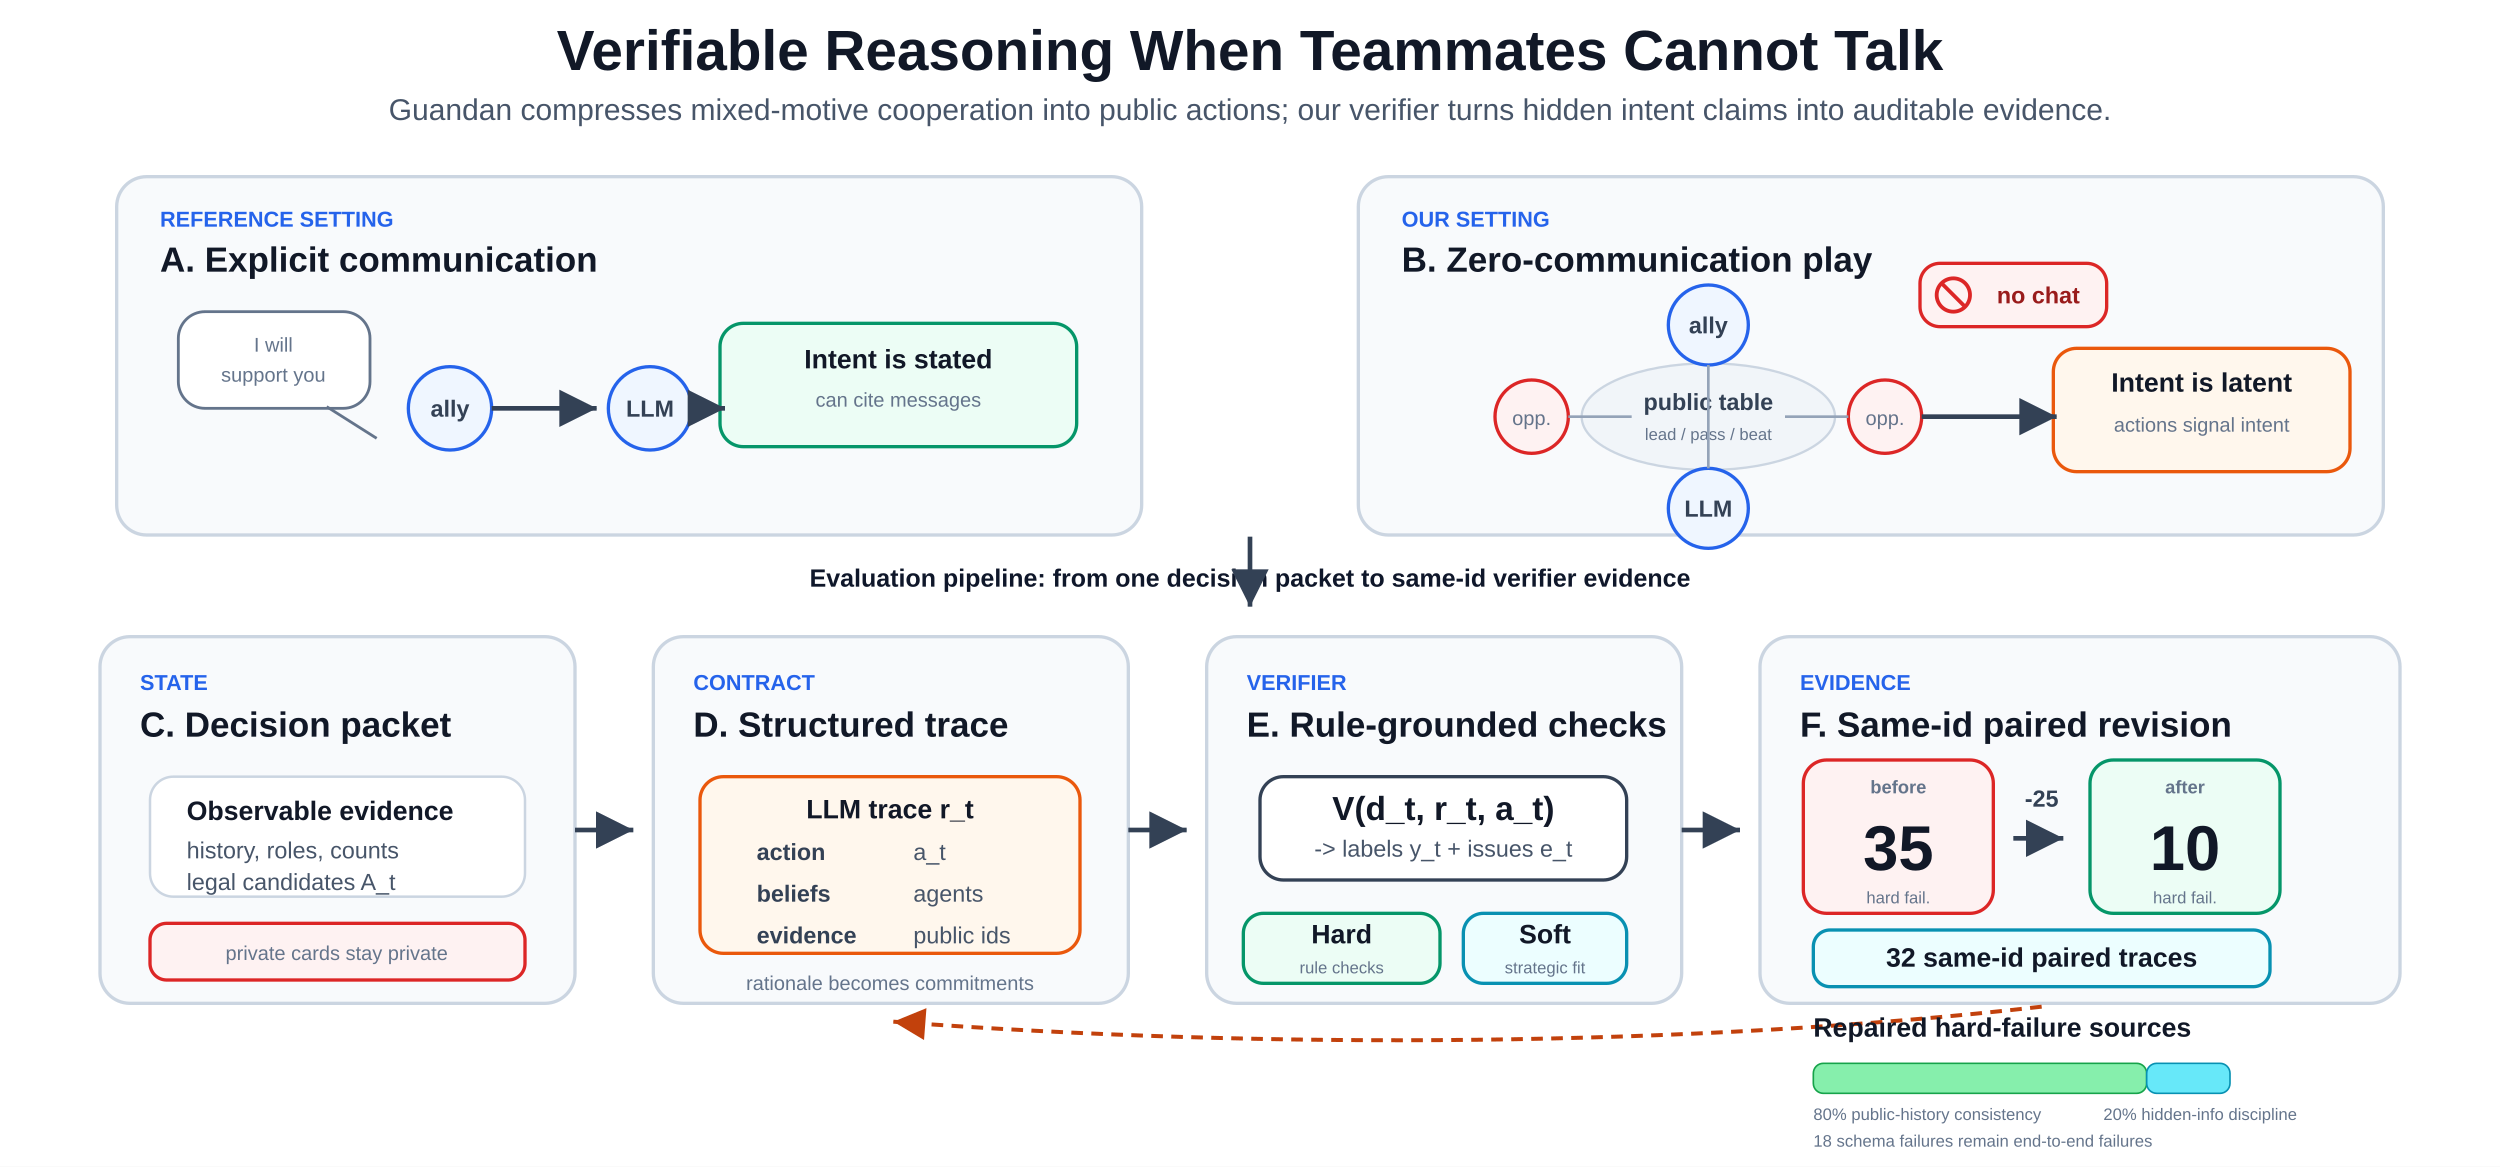
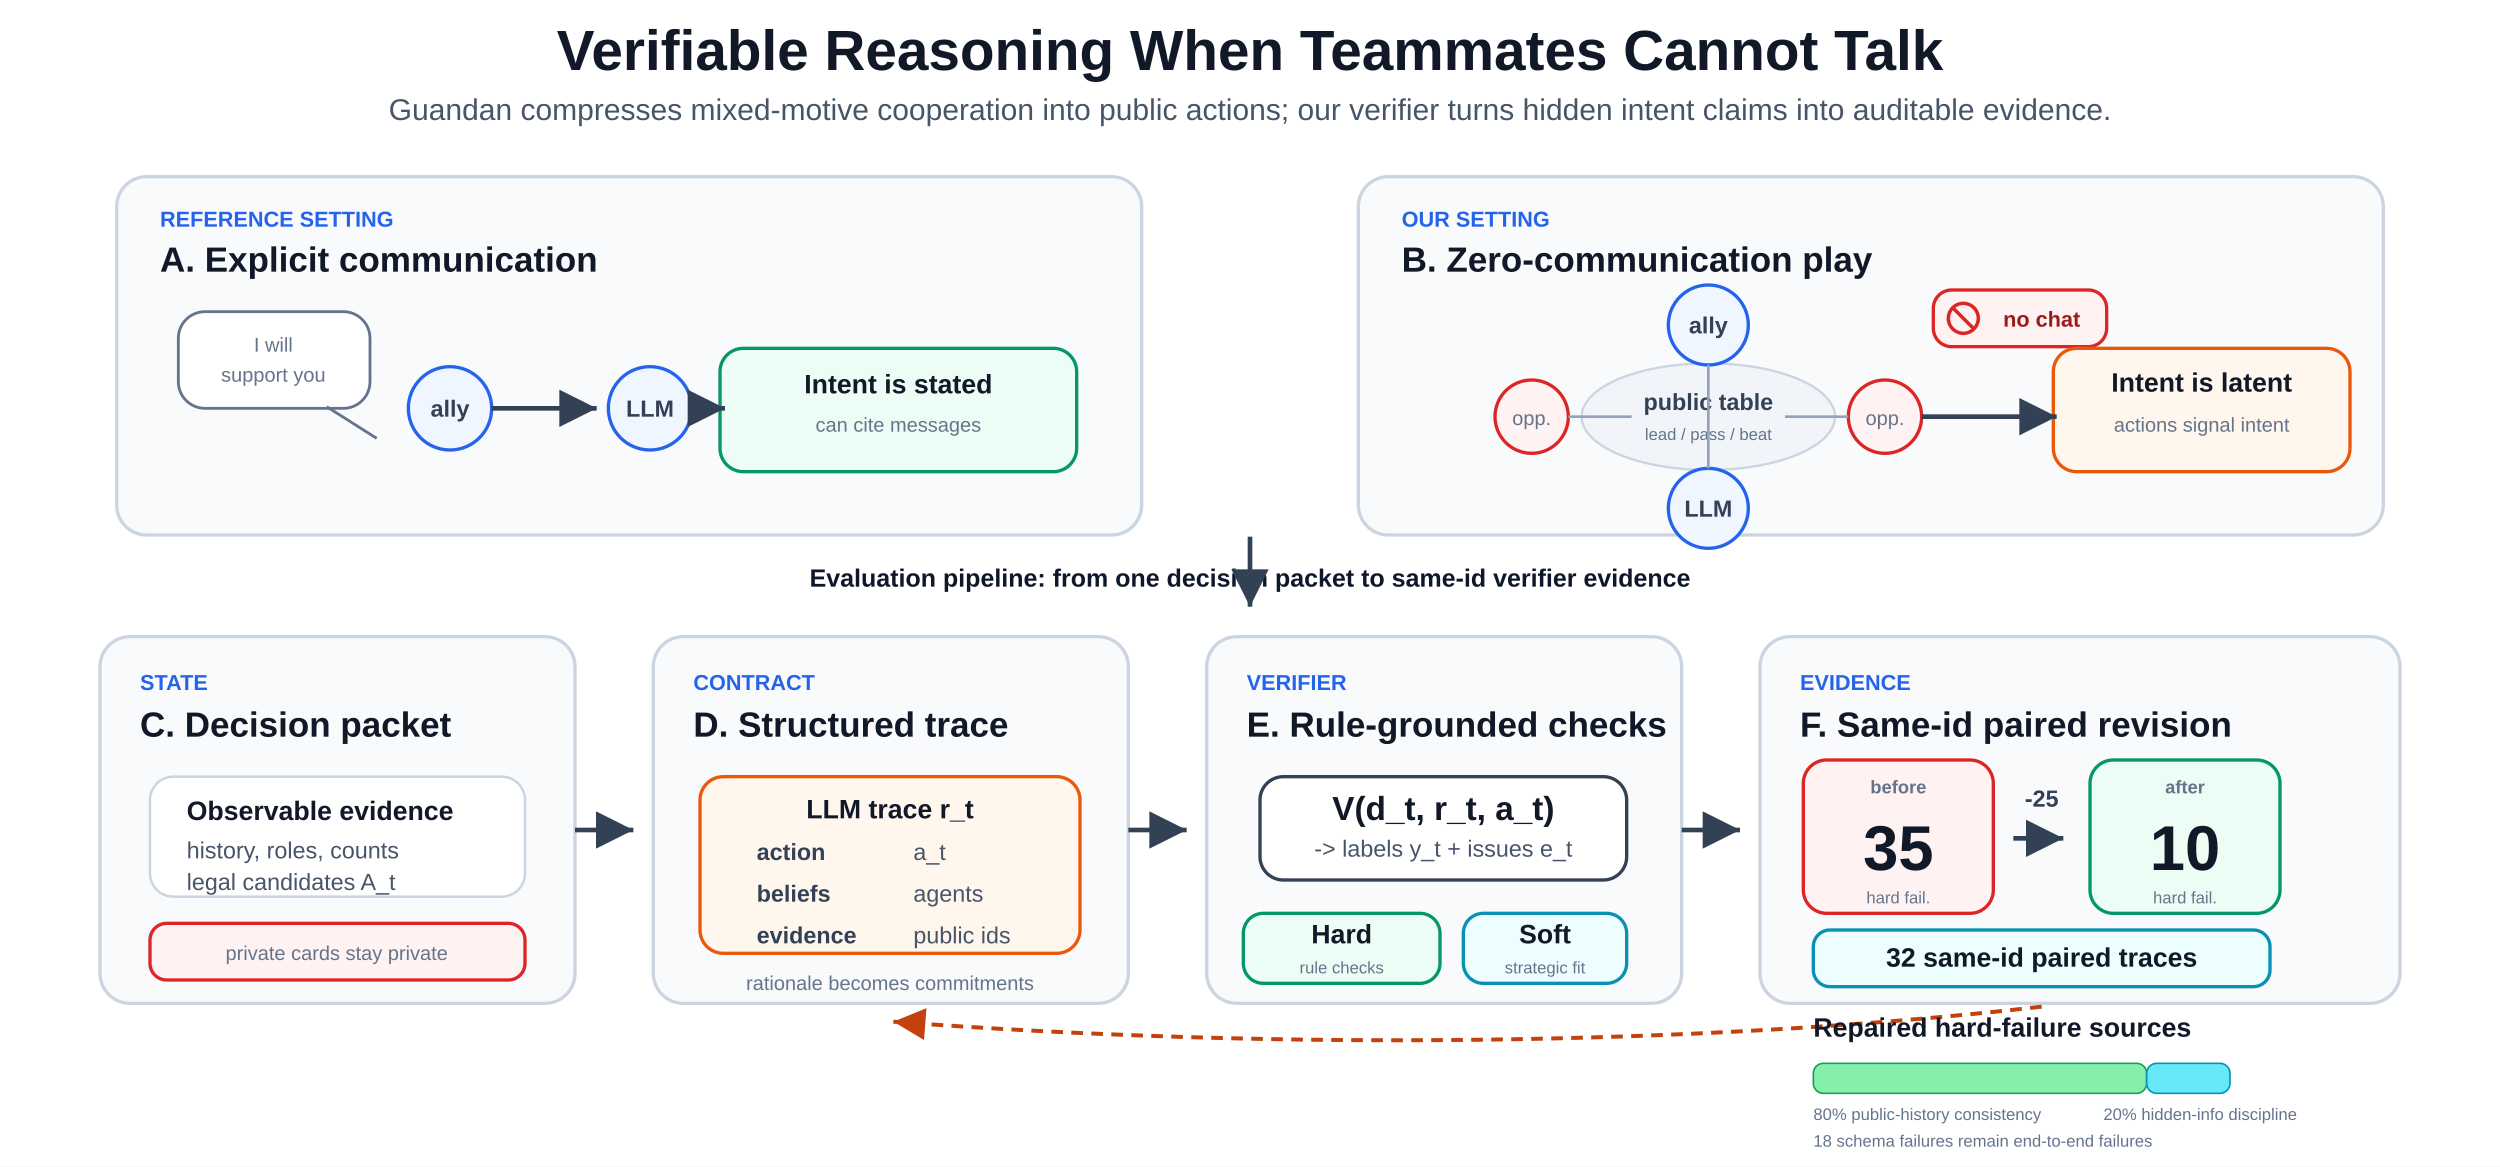
<svg xmlns="http://www.w3.org/2000/svg" width="1500" height="700" viewBox="0 0 1500 700" role="img" aria-labelledby="title desc">
  <defs>
    <marker id="arrow" markerWidth="12" markerHeight="12" refX="10" refY="6" orient="auto" markerUnits="strokeWidth">
      <path d="M2,2 L10,6 L2,10 Z" fill="#334155" />
    </marker>
    <marker id="arrow-orange" markerWidth="12" markerHeight="12" refX="10" refY="6" orient="auto" markerUnits="strokeWidth">
      <path d="M2,2 L10,6 L2,10 Z" fill="#c2410c" />
    </marker>
    <style>
      .title { font: 700 34px Arial, Helvetica, sans-serif; fill: #111827; }
      .subtitle { font: 400 18px Arial, Helvetica, sans-serif; fill: #475569; }
      .kicker { font: 700 13px Arial, Helvetica, sans-serif; fill: #2563eb; letter-spacing: 0; }
      .panel-title { font: 700 21px Arial, Helvetica, sans-serif; fill: #111827; }
      .box-title { font: 700 16px Arial, Helvetica, sans-serif; fill: #111827; }
      .label { font: 700 14px Arial, Helvetica, sans-serif; fill: #334155; }
      .text { font: 400 14px Arial, Helvetica, sans-serif; fill: #475569; }
      .small { font: 400 12px Arial, Helvetica, sans-serif; fill: #64748b; }
      .tiny { font: 400 10px Arial, Helvetica, sans-serif; fill: #64748b; }
      .formula { font: 700 20px Arial, Helvetica, sans-serif; fill: #111827; }
      .bigMetric { font: 700 38px Arial, Helvetica, sans-serif; fill: #111827; }
      .metricTag { font: 700 11px Arial, Helvetica, sans-serif; fill: #64748b; }
      .metricUnit { font: 400 10px Arial, Helvetica, sans-serif; fill: #64748b; }
      .panel { fill: #f8fafc; stroke: #cbd5e1; stroke-width: 2; }
      .subpanel { fill: #ffffff; stroke: #cbd5e1; stroke-width: 1.5; }
      .blue { fill: #eff6ff; stroke: #2563eb; stroke-width: 2; }
      .red { fill: #fef2f2; stroke: #dc2626; stroke-width: 2; }
      .orange { fill: #fff7ed; stroke: #ea580c; stroke-width: 2; }
      .green { fill: #ecfdf5; stroke: #059669; stroke-width: 2; }
      .cyan { fill: #ecfeff; stroke: #0891b2; stroke-width: 2; }
      .gray { fill: #f8fafc; stroke: #64748b; stroke-width: 1.6; }
      .line { stroke: #334155; stroke-width: 2.8; fill: none; marker-end: url(#arrow); }
      .feedback { stroke: #c2410c; stroke-width: 2.4; fill: none; stroke-dasharray: 7 5; marker-end: url(#arrow-orange); }
      .thin { stroke: #94a3b8; stroke-width: 1.6; fill: none; }
      .dashed { stroke: #dc2626; stroke-width: 2; fill: none; stroke-dasharray: 7 5; }
      .cardText { font: 700 13px Arial, Helvetica, sans-serif; fill: #1e40af; }
      .bubble { fill: #ffffff; stroke: #64748b; stroke-width: 1.7; }
      .mutedBand { fill: #f1f5f9; stroke: #cbd5e1; stroke-width: 1.4; }
      .stageLabel { font: 700 15px Arial, Helvetica, sans-serif; fill: #0f172a; }
    </style>
  </defs>
  <rect width="1500" height="700" fill="#ffffff" />
  <text x="750" y="42" text-anchor="middle" class="title">Verifiable Reasoning When Teammates Cannot Talk</text>
  <text x="750" y="72" text-anchor="middle" class="subtitle">Guandan compresses mixed-motive cooperation into public actions; our verifier turns hidden intent claims into auditable evidence.</text>
  <rect x="70" y="106" width="615" height="215" rx="18" class="panel" />
  <text x="96" y="136" class="kicker">REFERENCE SETTING</text>
  <text x="96" y="163" class="panel-title">A. Explicit communication</text>
  <rect x="107" y="187" width="115" height="58" rx="16" class="bubble" />
  <text x="164" y="211" text-anchor="middle" class="small">I will</text>
  <text x="164" y="229" text-anchor="middle" class="small">support you</text>
  <path d="M196,244 L226,263" stroke="#64748b" stroke-width="1.7" fill="none" />
  <circle cx="270" cy="245" r="25" class="blue" />
  <text x="270" y="250" text-anchor="middle" class="label">ally</text>
  <circle cx="390" cy="245" r="25" class="blue" />
  <text x="390" y="250" text-anchor="middle" class="label">LLM</text>
-   <rect x="432" y="194" width="214" height="74" rx="14" class="green" />
-   <text x="539" y="221" text-anchor="middle" class="box-title">Intent is stated</text>
-   <text x="539" y="244" text-anchor="middle" class="small">can cite messages</text>
+   <rect x="432" y="209" width="214" height="74" rx="14" class="green" />
+   <text x="539" y="236" text-anchor="middle" class="box-title">Intent is stated</text>
+   <text x="539" y="259" text-anchor="middle" class="small">can cite messages</text>
  <path d="M295,245 H358" class="line" />
  <path d="M415,245 H435" class="line" />
  <rect x="815" y="106" width="615" height="215" rx="18" class="panel" />
  <text x="841" y="136" class="kicker">OUR SETTING</text>
  <text x="841" y="163" class="panel-title">B. Zero-communication play</text>
  <ellipse cx="1025" cy="250" rx="76" ry="32" class="mutedBand" />
  <text x="1025" y="246" text-anchor="middle" class="label">public table</text>
  <text x="1025" y="264" text-anchor="middle" class="tiny">lead / pass / beat</text>
  <circle cx="1025" cy="195" r="24" class="blue" />
  <text x="1025" y="200" text-anchor="middle" class="label">ally</text>
  <circle cx="1025" cy="305" r="24" class="blue" />
  <text x="1025" y="310" text-anchor="middle" class="label">LLM</text>
  <circle cx="919" cy="250" r="22" class="red" />
  <text x="919" y="255" text-anchor="middle" class="small">opp.</text>
  <circle cx="1131" cy="250" r="22" class="red" />
  <text x="1131" y="255" text-anchor="middle" class="small">opp.</text>
  <path d="M1025,219 V281" class="thin" />
  <path d="M941,250 H979" class="thin" />
  <path d="M1071,250 H1109" class="thin" />
-   <rect x="1152" y="158" width="112" height="38" rx="12" class="red" />
-   <circle cx="1172" cy="177" r="10" fill="none" stroke="#dc2626" stroke-width="2.3" />
-   <path d="M1165,170 L1179,184" stroke="#dc2626" stroke-width="2.3" />
-   <text x="1223" y="182" text-anchor="middle" style="font: 700 14px Arial, Helvetica, sans-serif; fill: #991b1b;">no chat</text>
+   <rect x="1160" y="174" width="104" height="34" rx="11" class="red" />
+   <circle cx="1178" cy="191" r="9" fill="none" stroke="#dc2626" stroke-width="2.1" />
+   <path d="M1172,185 L1184,197" stroke="#dc2626" stroke-width="2.1" />
+   <text x="1225" y="196" text-anchor="middle" style="font: 700 13px Arial, Helvetica, sans-serif; fill: #991b1b;">no chat</text>
  <rect x="1232" y="209" width="178" height="74" rx="14" class="orange" />
  <text x="1321" y="235" text-anchor="middle" class="box-title">Intent is latent</text>
  <text x="1321" y="259" text-anchor="middle" class="small">actions signal intent</text>
  <path d="M1153,250 H1234" class="line" />
  <text x="750" y="352" text-anchor="middle" class="stageLabel">Evaluation pipeline: from one decision packet to same-id verifier evidence</text>
  <path d="M750,322 V364" class="line" />
  <rect x="60" y="382" width="285" height="220" rx="18" class="panel" />
  <text x="84" y="414" class="kicker">STATE</text>
  <text x="84" y="442" class="panel-title">C. Decision packet</text>
  <rect x="90" y="466" width="225" height="72" rx="14" class="subpanel" />
  <text x="112" y="492" class="box-title">Observable evidence</text>
  <text x="112" y="515" class="text">history, roles, counts</text>
  <text x="112" y="534" class="text">legal candidates A_t</text>
  <rect x="90" y="554" width="225" height="34" rx="10" class="red" />
  <text x="202" y="576" text-anchor="middle" class="small">private cards stay private</text>
  <rect x="392" y="382" width="285" height="220" rx="18" class="panel" />
  <text x="416" y="414" class="kicker">CONTRACT</text>
  <text x="416" y="442" class="panel-title">D. Structured trace</text>
  <rect x="420" y="466" width="228" height="106" rx="14" class="orange" />
  <text x="534" y="491" text-anchor="middle" class="box-title">LLM trace r_t</text>
  <text x="454" y="516" class="label">action</text>
  <text x="548" y="516" class="text">a_t</text>
  <text x="454" y="541" class="label">beliefs</text>
  <text x="548" y="541" class="text">agents</text>
  <text x="454" y="566" class="label">evidence</text>
  <text x="548" y="566" class="text">public ids</text>
  <text x="534" y="594" text-anchor="middle" class="small">rationale becomes commitments</text>
  <rect x="724" y="382" width="285" height="220" rx="18" class="panel" />
  <text x="748" y="414" class="kicker">VERIFIER</text>
  <text x="748" y="442" class="panel-title">E. Rule-grounded checks</text>
  <rect x="756" y="466" width="220" height="62" rx="14" fill="#ffffff" stroke="#334155" stroke-width="2" />
  <text x="866" y="492" text-anchor="middle" class="formula">V(d_t, r_t, a_t)</text>
  <text x="866" y="514" text-anchor="middle" class="text">-&gt; labels y_t + issues e_t</text>
  <rect x="746" y="548" width="118" height="42" rx="12" class="green" />
  <text x="805" y="566" text-anchor="middle" class="box-title">Hard</text>
  <text x="805" y="584" text-anchor="middle" class="tiny">rule checks</text>
  <rect x="878" y="548" width="98" height="42" rx="12" class="cyan" />
  <text x="927" y="566" text-anchor="middle" class="box-title">Soft</text>
  <text x="927" y="584" text-anchor="middle" class="tiny">strategic fit</text>
  <rect x="1056" y="382" width="384" height="220" rx="18" class="panel" />
  <text x="1080" y="414" class="kicker">EVIDENCE</text>
  <text x="1080" y="442" class="panel-title">F. Same-id paired revision</text>
  <rect x="1082" y="456" width="114" height="92" rx="14" class="red" />
  <text x="1139" y="476" text-anchor="middle" class="metricTag">before</text>
  <text x="1139" y="522" text-anchor="middle" class="bigMetric">35</text>
  <text x="1139" y="542" text-anchor="middle" class="metricUnit">hard fail.</text>
  <path d="M1208,503 H1238" class="line" />
  <text x="1225" y="484" text-anchor="middle" class="label">-25</text>
  <rect x="1254" y="456" width="114" height="92" rx="14" class="green" />
  <text x="1311" y="476" text-anchor="middle" class="metricTag">after</text>
  <text x="1311" y="522" text-anchor="middle" class="bigMetric">10</text>
  <text x="1311" y="542" text-anchor="middle" class="metricUnit">hard fail.</text>
  <rect x="1088" y="558" width="274" height="34" rx="10" class="cyan" />
  <text x="1225" y="580" text-anchor="middle" class="box-title">32 same-id paired traces</text>
  <path d="M1225,604 C1015,628 760,630 536,613" class="feedback" />
  <text x="1088" y="622" class="box-title">Repaired hard-failure sources</text>
  <rect x="1088" y="638" width="200" height="18" rx="6" fill="#86efac" stroke="#16a34a" />
  <rect x="1288" y="638" width="50" height="18" rx="6" fill="#67e8f9" stroke="#0891b2" />
  <text x="1088" y="672" class="tiny">80% public-history consistency</text>
  <text x="1262" y="672" class="tiny">20% hidden-info discipline</text>
  <text x="1088" y="688" class="tiny">18 schema failures remain end-to-end failures</text>
  <path d="M345,498 H380" class="line" />
  <path d="M677,498 H712" class="line" />
  <path d="M1009,498 H1044" class="line" />
</svg>
